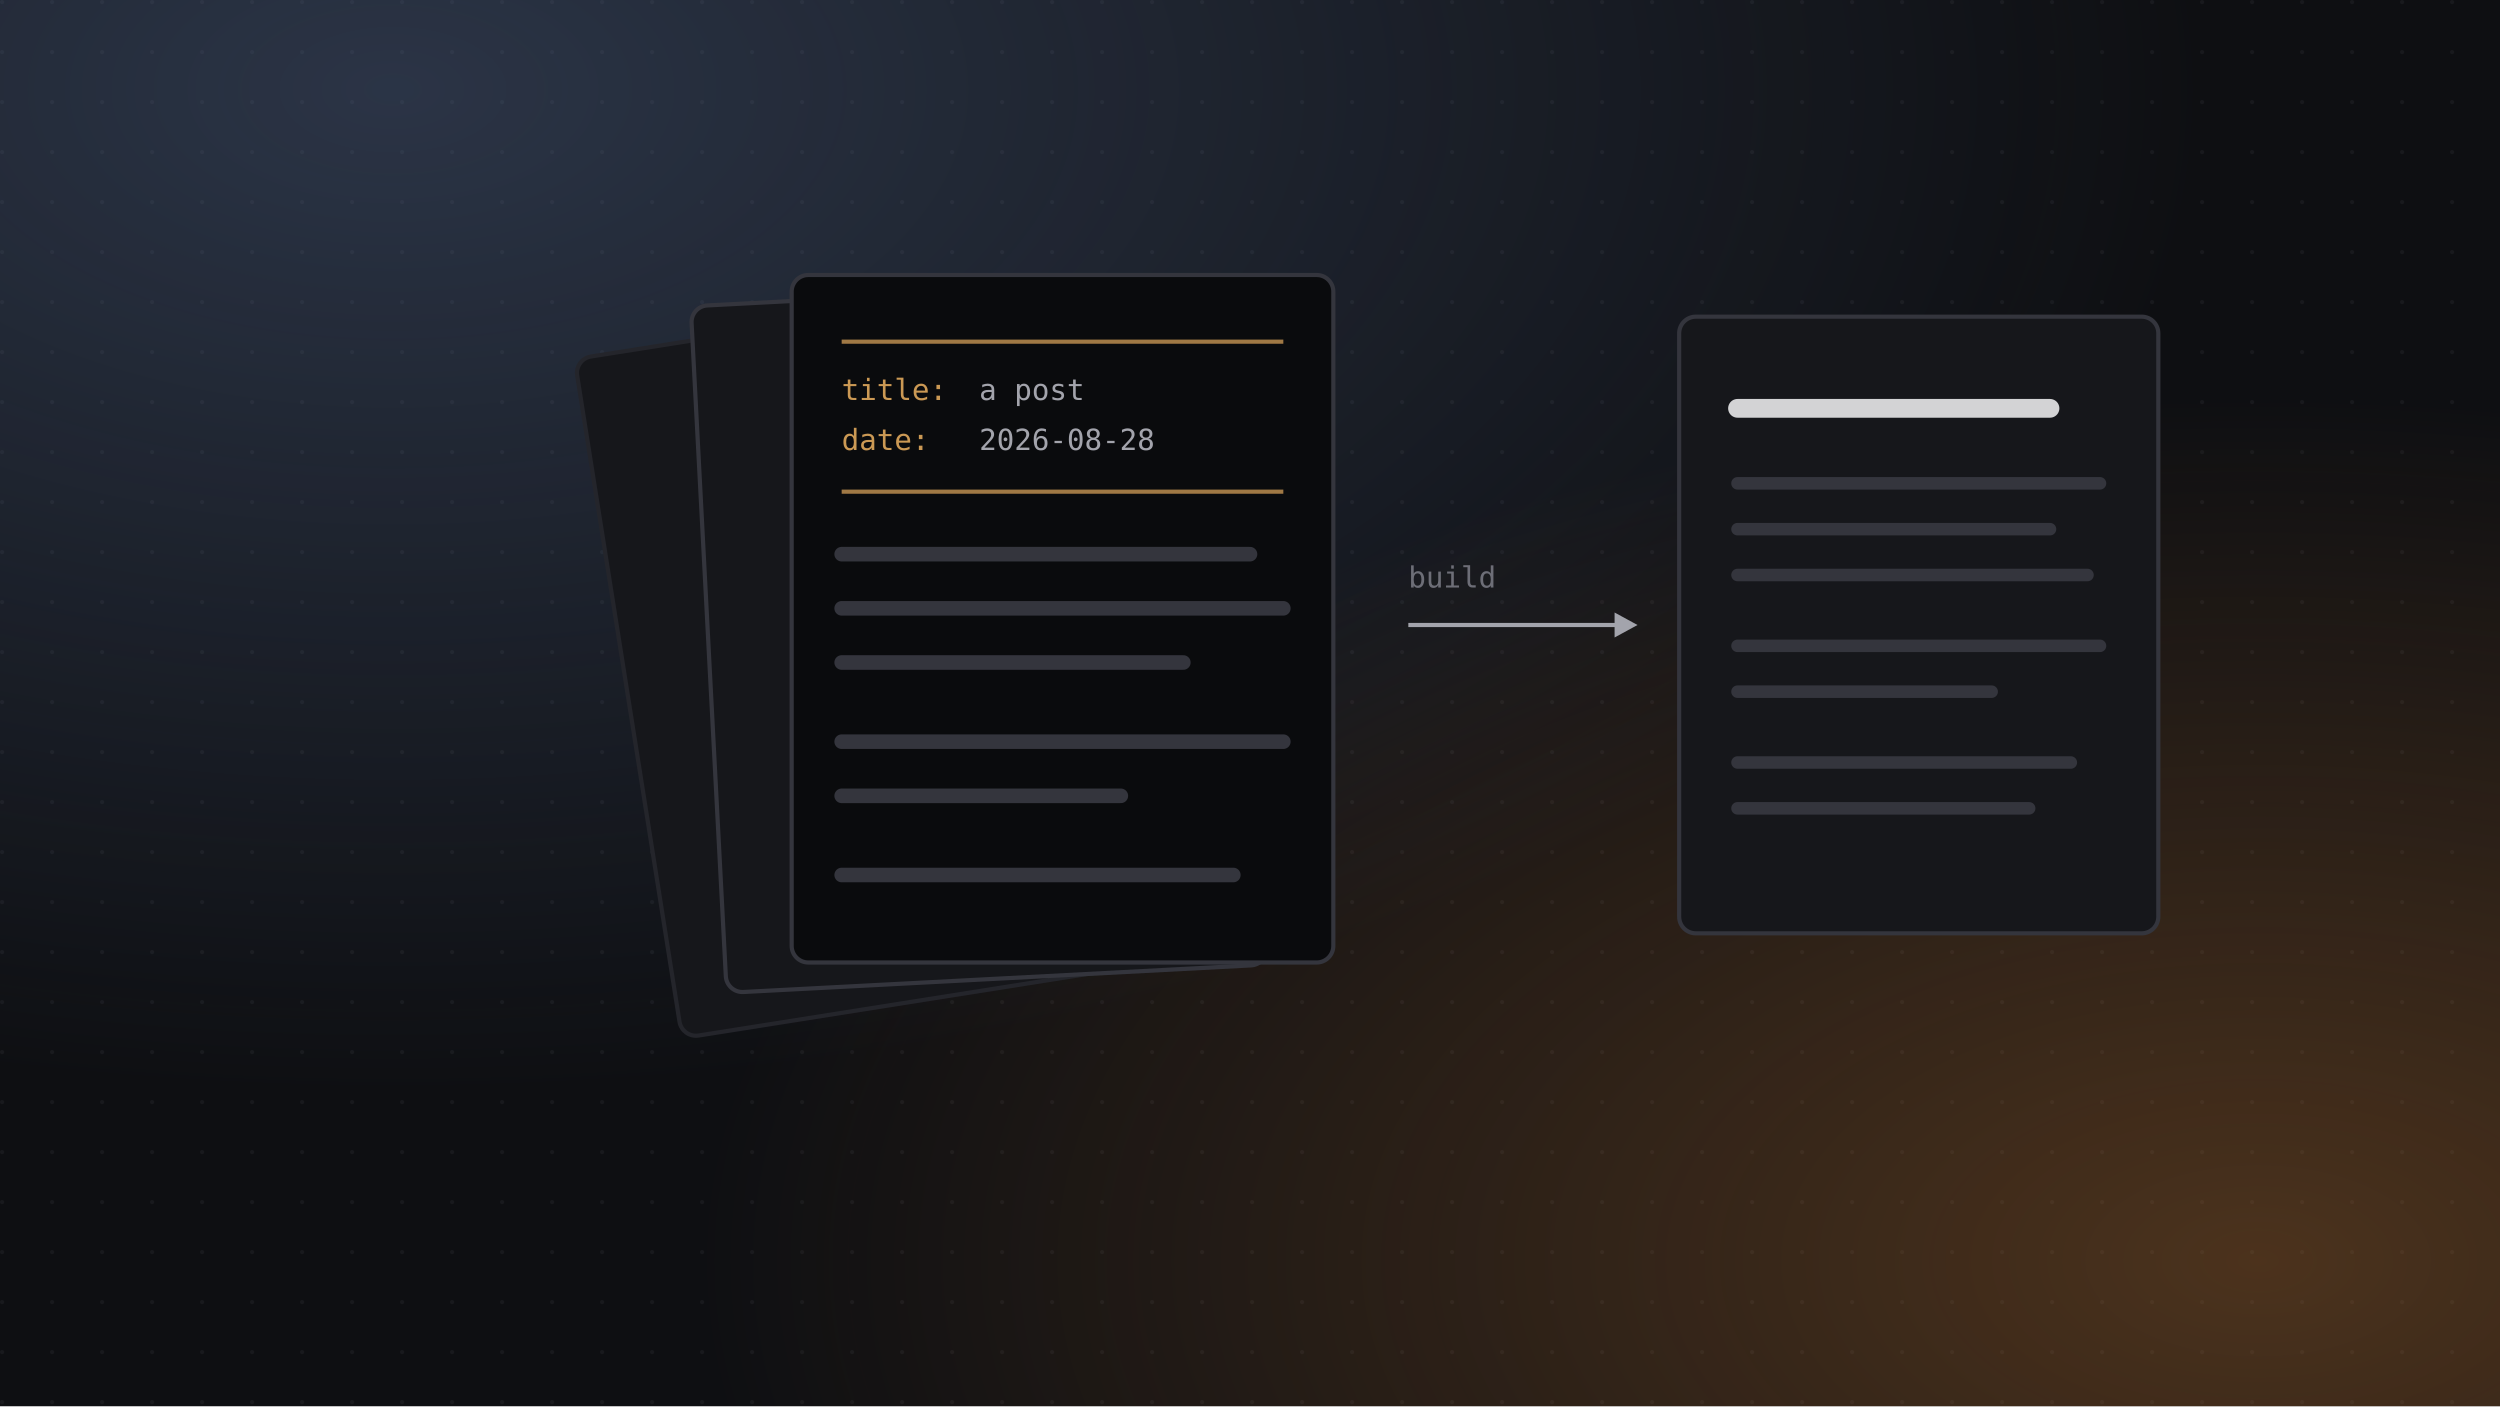
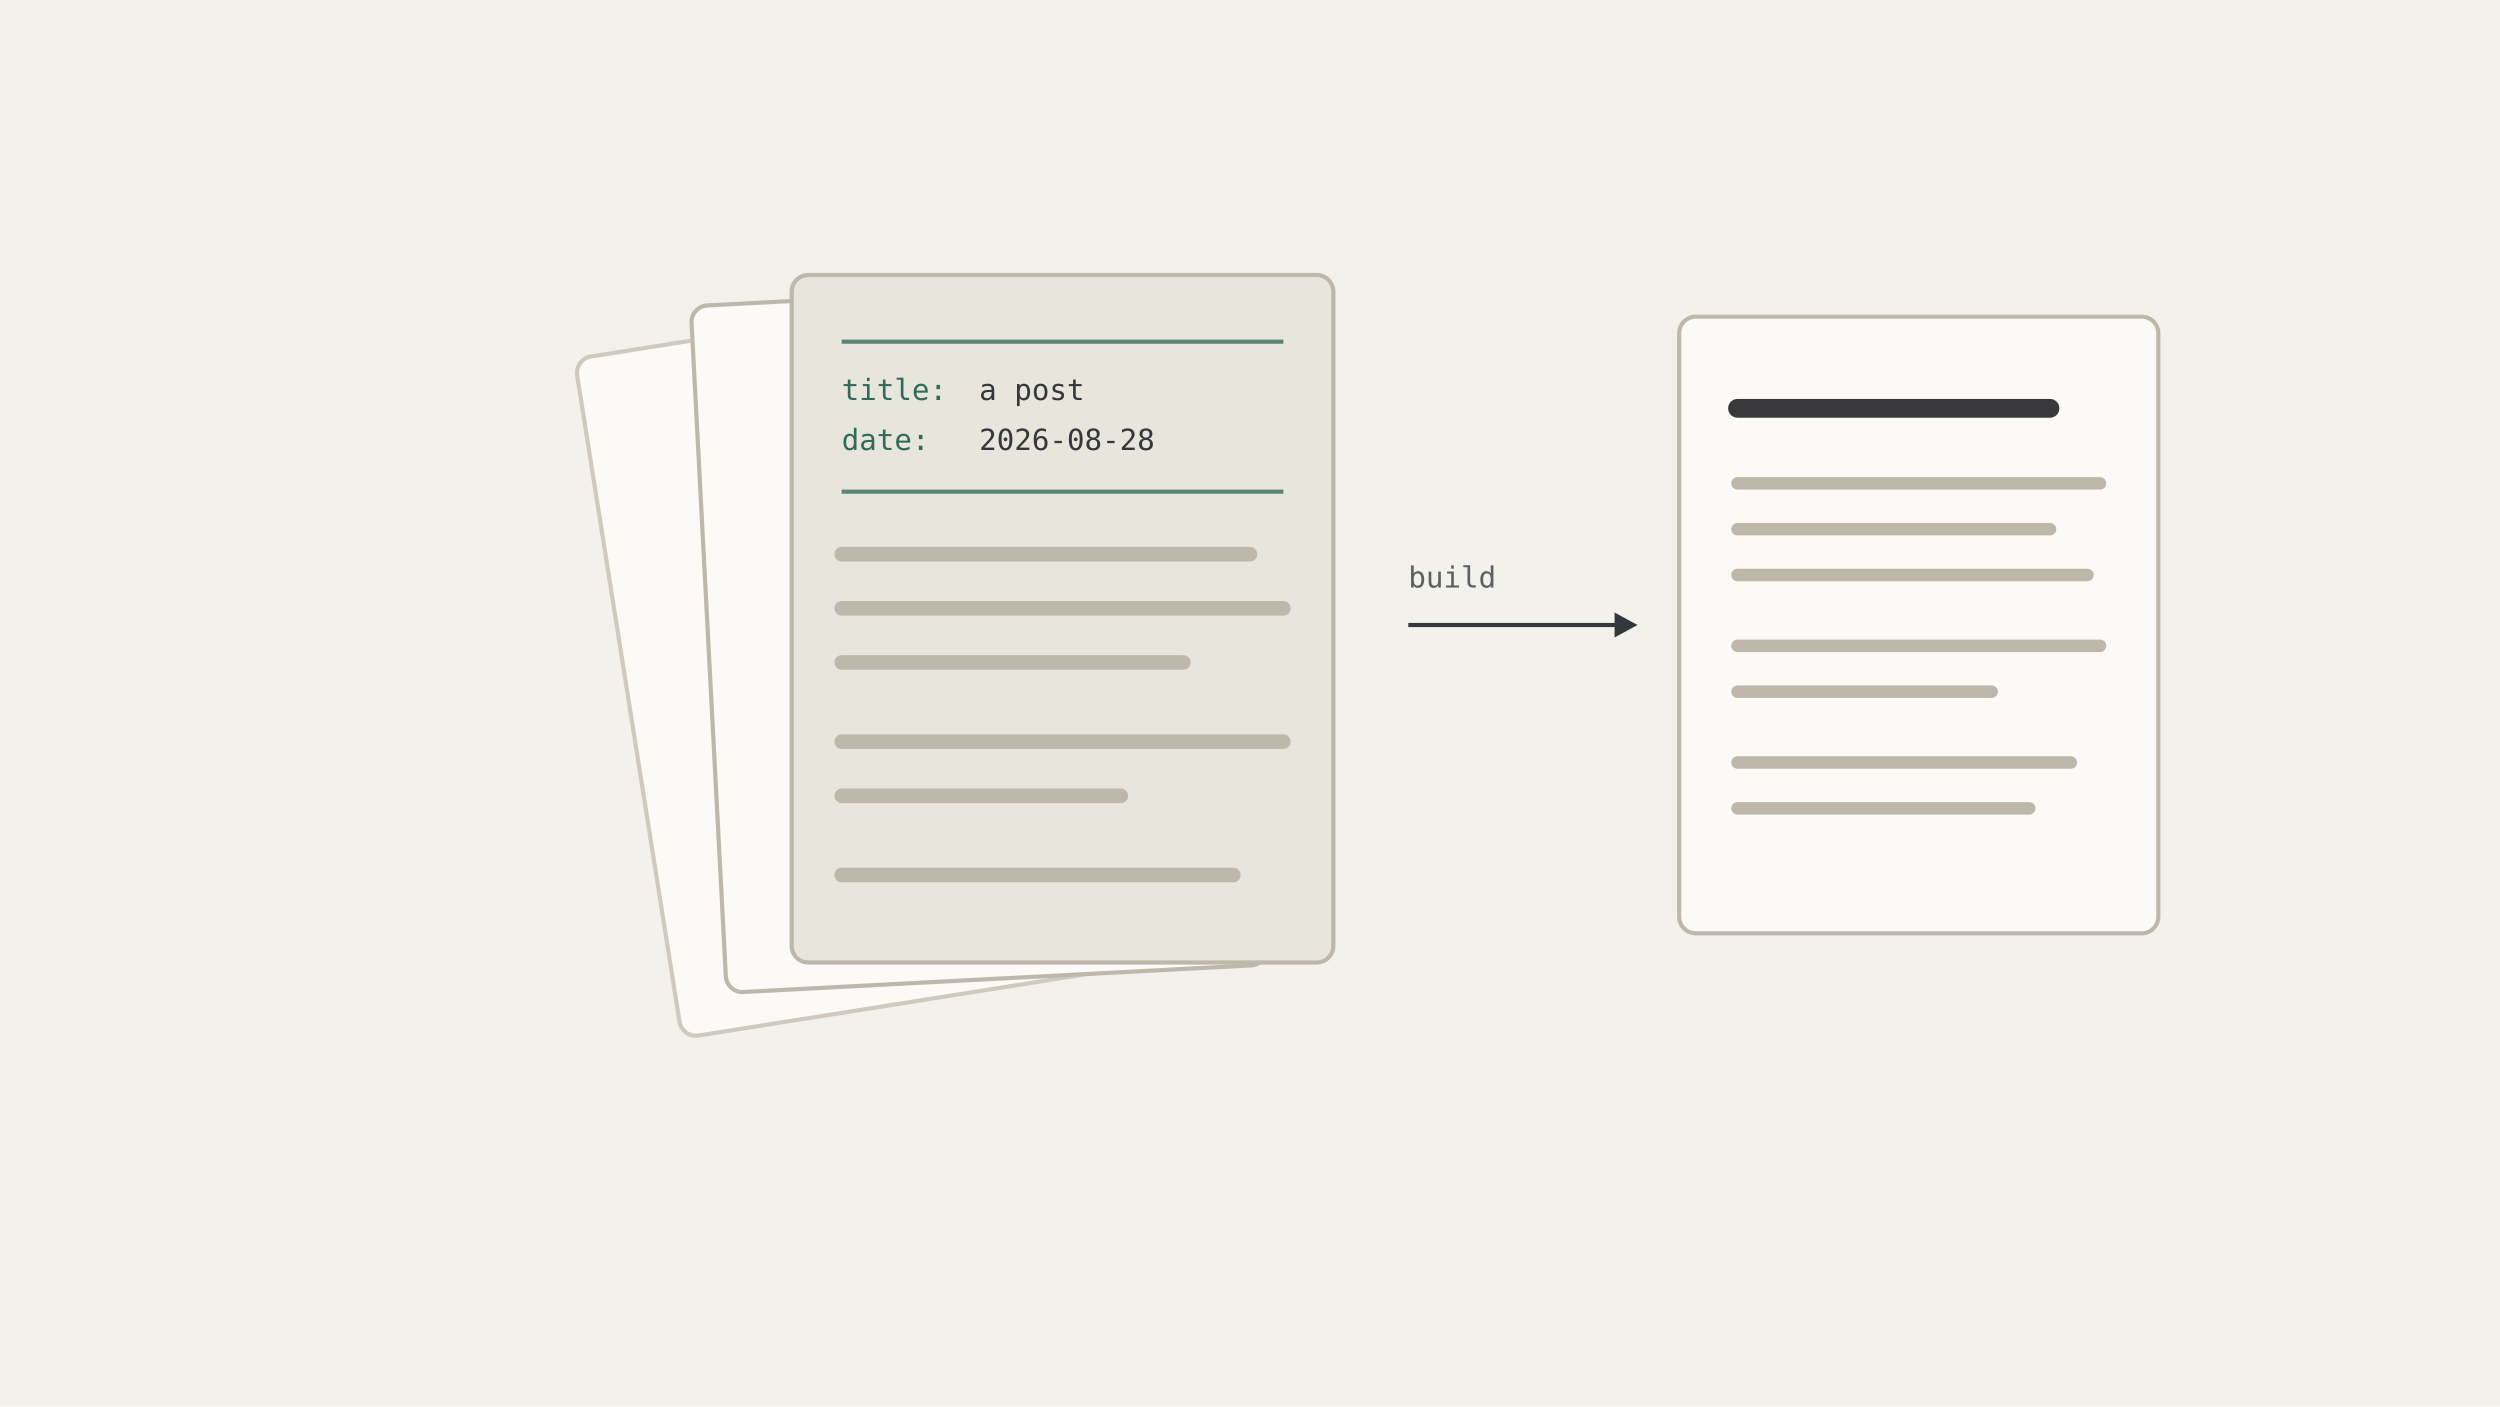
<svg xmlns="http://www.w3.org/2000/svg" viewBox="0 0 1200 675" width="1200" height="675" role="img" aria-label="A stack of markdown files fanned out above a rendered page">
  <defs>
    <radialGradient id="fGlowA" cx="16%" cy="6%" r="72%">
-       <stop offset="0%" stop-color="#566c94" stop-opacity="0.40" />
-       <stop offset="100%" stop-color="#566c94" stop-opacity="0" />
+       <stop offset="0%" stop-color="#2f5f8a" stop-opacity="0.40" />
+       <stop offset="100%" stop-color="#2f5f8a" stop-opacity="0" />
    </radialGradient>
    <radialGradient id="fGlowB" cx="90%" cy="90%" r="62%">
-       <stop offset="0%" stop-color="#b06c2e" stop-opacity="0.38" />
-       <stop offset="100%" stop-color="#b06c2e" stop-opacity="0" />
+       <stop offset="0%" stop-color="#134a3a" stop-opacity="0.38" />
+       <stop offset="100%" stop-color="#134a3a" stop-opacity="0" />
    </radialGradient>
    <pattern id="fDots" width="24" height="24" patternUnits="userSpaceOnUse">
-       <circle cx="1" cy="1" r="1" fill="#f4f4f6" opacity="0.05" />
+       <circle cx="1" cy="1" r="1" fill="#17181a" opacity="0.05" />
    </pattern>
  </defs>
-   <rect width="1200" height="675" fill="#0e0f12" />
-   <rect width="1200" height="675" fill="url(#fDots)" />
-   <rect width="1200" height="675" fill="url(#fGlowA)" />
-   <rect width="1200" height="675" fill="url(#fGlowB)" />
+   <rect width="1200" height="675" fill="#f3f1ec" />
  <g>
-     <rect x="300" y="150" width="260" height="330" rx="8" fill="#16171b" stroke="#24252b" stroke-width="2" transform="rotate(-9 430 315)" />
-     <rect x="340" y="140" width="260" height="330" rx="8" fill="#16171b" stroke="#34353d" stroke-width="2" transform="rotate(-3 470 305)" />
-     <rect x="380" y="132" width="260" height="330" rx="8" fill="#0a0b0d" stroke="#34353d" stroke-width="2" />
+     <rect x="300" y="150" width="260" height="330" rx="8" fill="#fbfaf7" stroke="#cfcabd" stroke-width="2" transform="rotate(-9 430 315)" />
+     <rect x="340" y="140" width="260" height="330" rx="8" fill="#fbfaf7" stroke="#bdb8aa" stroke-width="2" transform="rotate(-3 470 305)" />
+     <rect x="380" y="132" width="260" height="330" rx="8" fill="#e8e5dd" stroke="#bdb8aa" stroke-width="2" />
  </g>
-   <g stroke="#e0a85c" stroke-width="2" opacity="0.7">
+   <g stroke="#1b5e4b" stroke-width="2" opacity="0.7">
    <path d="M404 164h212" />
    <path d="M404 236h212" />
  </g>
-   <g font-family="ui-monospace, Menlo, monospace" font-size="14" fill="#e0a85c" opacity="0.9">
+   <g font-family="ui-monospace, Menlo, monospace" font-size="14" fill="#1b5e4b" opacity="0.9">
    <text x="404" y="192">title:</text>
    <text x="404" y="216">date:</text>
  </g>
-   <g font-family="ui-monospace, Menlo, monospace" font-size="14" fill="#a3a4ac">
+   <g font-family="ui-monospace, Menlo, monospace" font-size="14" fill="#34373b">
    <text x="470" y="192">a post</text>
    <text x="470" y="216">2026-08-28</text>
  </g>
-   <g stroke="#34353d" stroke-width="7" stroke-linecap="round">
+   <g stroke="#bdb8aa" stroke-width="7" stroke-linecap="round">
    <path d="M404 266h196" />
    <path d="M404 292h212" />
    <path d="M404 318h164" />
    <path d="M404 356h212" />
    <path d="M404 382h134" />
    <path d="M404 420h188" />
  </g>
-   <g stroke="#a3a4ac" stroke-width="2">
+   <g stroke="#34373b" stroke-width="2">
    <path d="M676 300h104" />
  </g>
-   <path d="M786 300l-11-6v12z" fill="#a3a4ac" />
-   <text x="676" y="282" font-family="ui-monospace, Menlo, monospace" font-size="14" fill="#6d6e77">build</text>
-   <rect x="806" y="152" width="230" height="296" rx="8" fill="#16171b" stroke="#34353d" stroke-width="2" />
-   <g stroke="#f4f4f6" stroke-width="9" stroke-linecap="round" opacity="0.85">
+   <path d="M786 300l-11-6v12z" fill="#34373b" />
+   <text x="676" y="282" font-family="ui-monospace, Menlo, monospace" font-size="14" fill="#5c5f63">build</text>
+   <rect x="806" y="152" width="230" height="296" rx="8" fill="#fbfaf7" stroke="#bdb8aa" stroke-width="2" />
+   <g stroke="#17181a" stroke-width="9" stroke-linecap="round" opacity="0.85">
    <path d="M834 196h150" />
  </g>
-   <g stroke="#34353d" stroke-width="6" stroke-linecap="round">
+   <g stroke="#bdb8aa" stroke-width="6" stroke-linecap="round">
    <path d="M834 232h174" />
    <path d="M834 254h150" />
    <path d="M834 276h168" />
    <path d="M834 310h174" />
    <path d="M834 332h122" />
    <path d="M834 366h160" />
    <path d="M834 388h140" />
  </g>
</svg>
